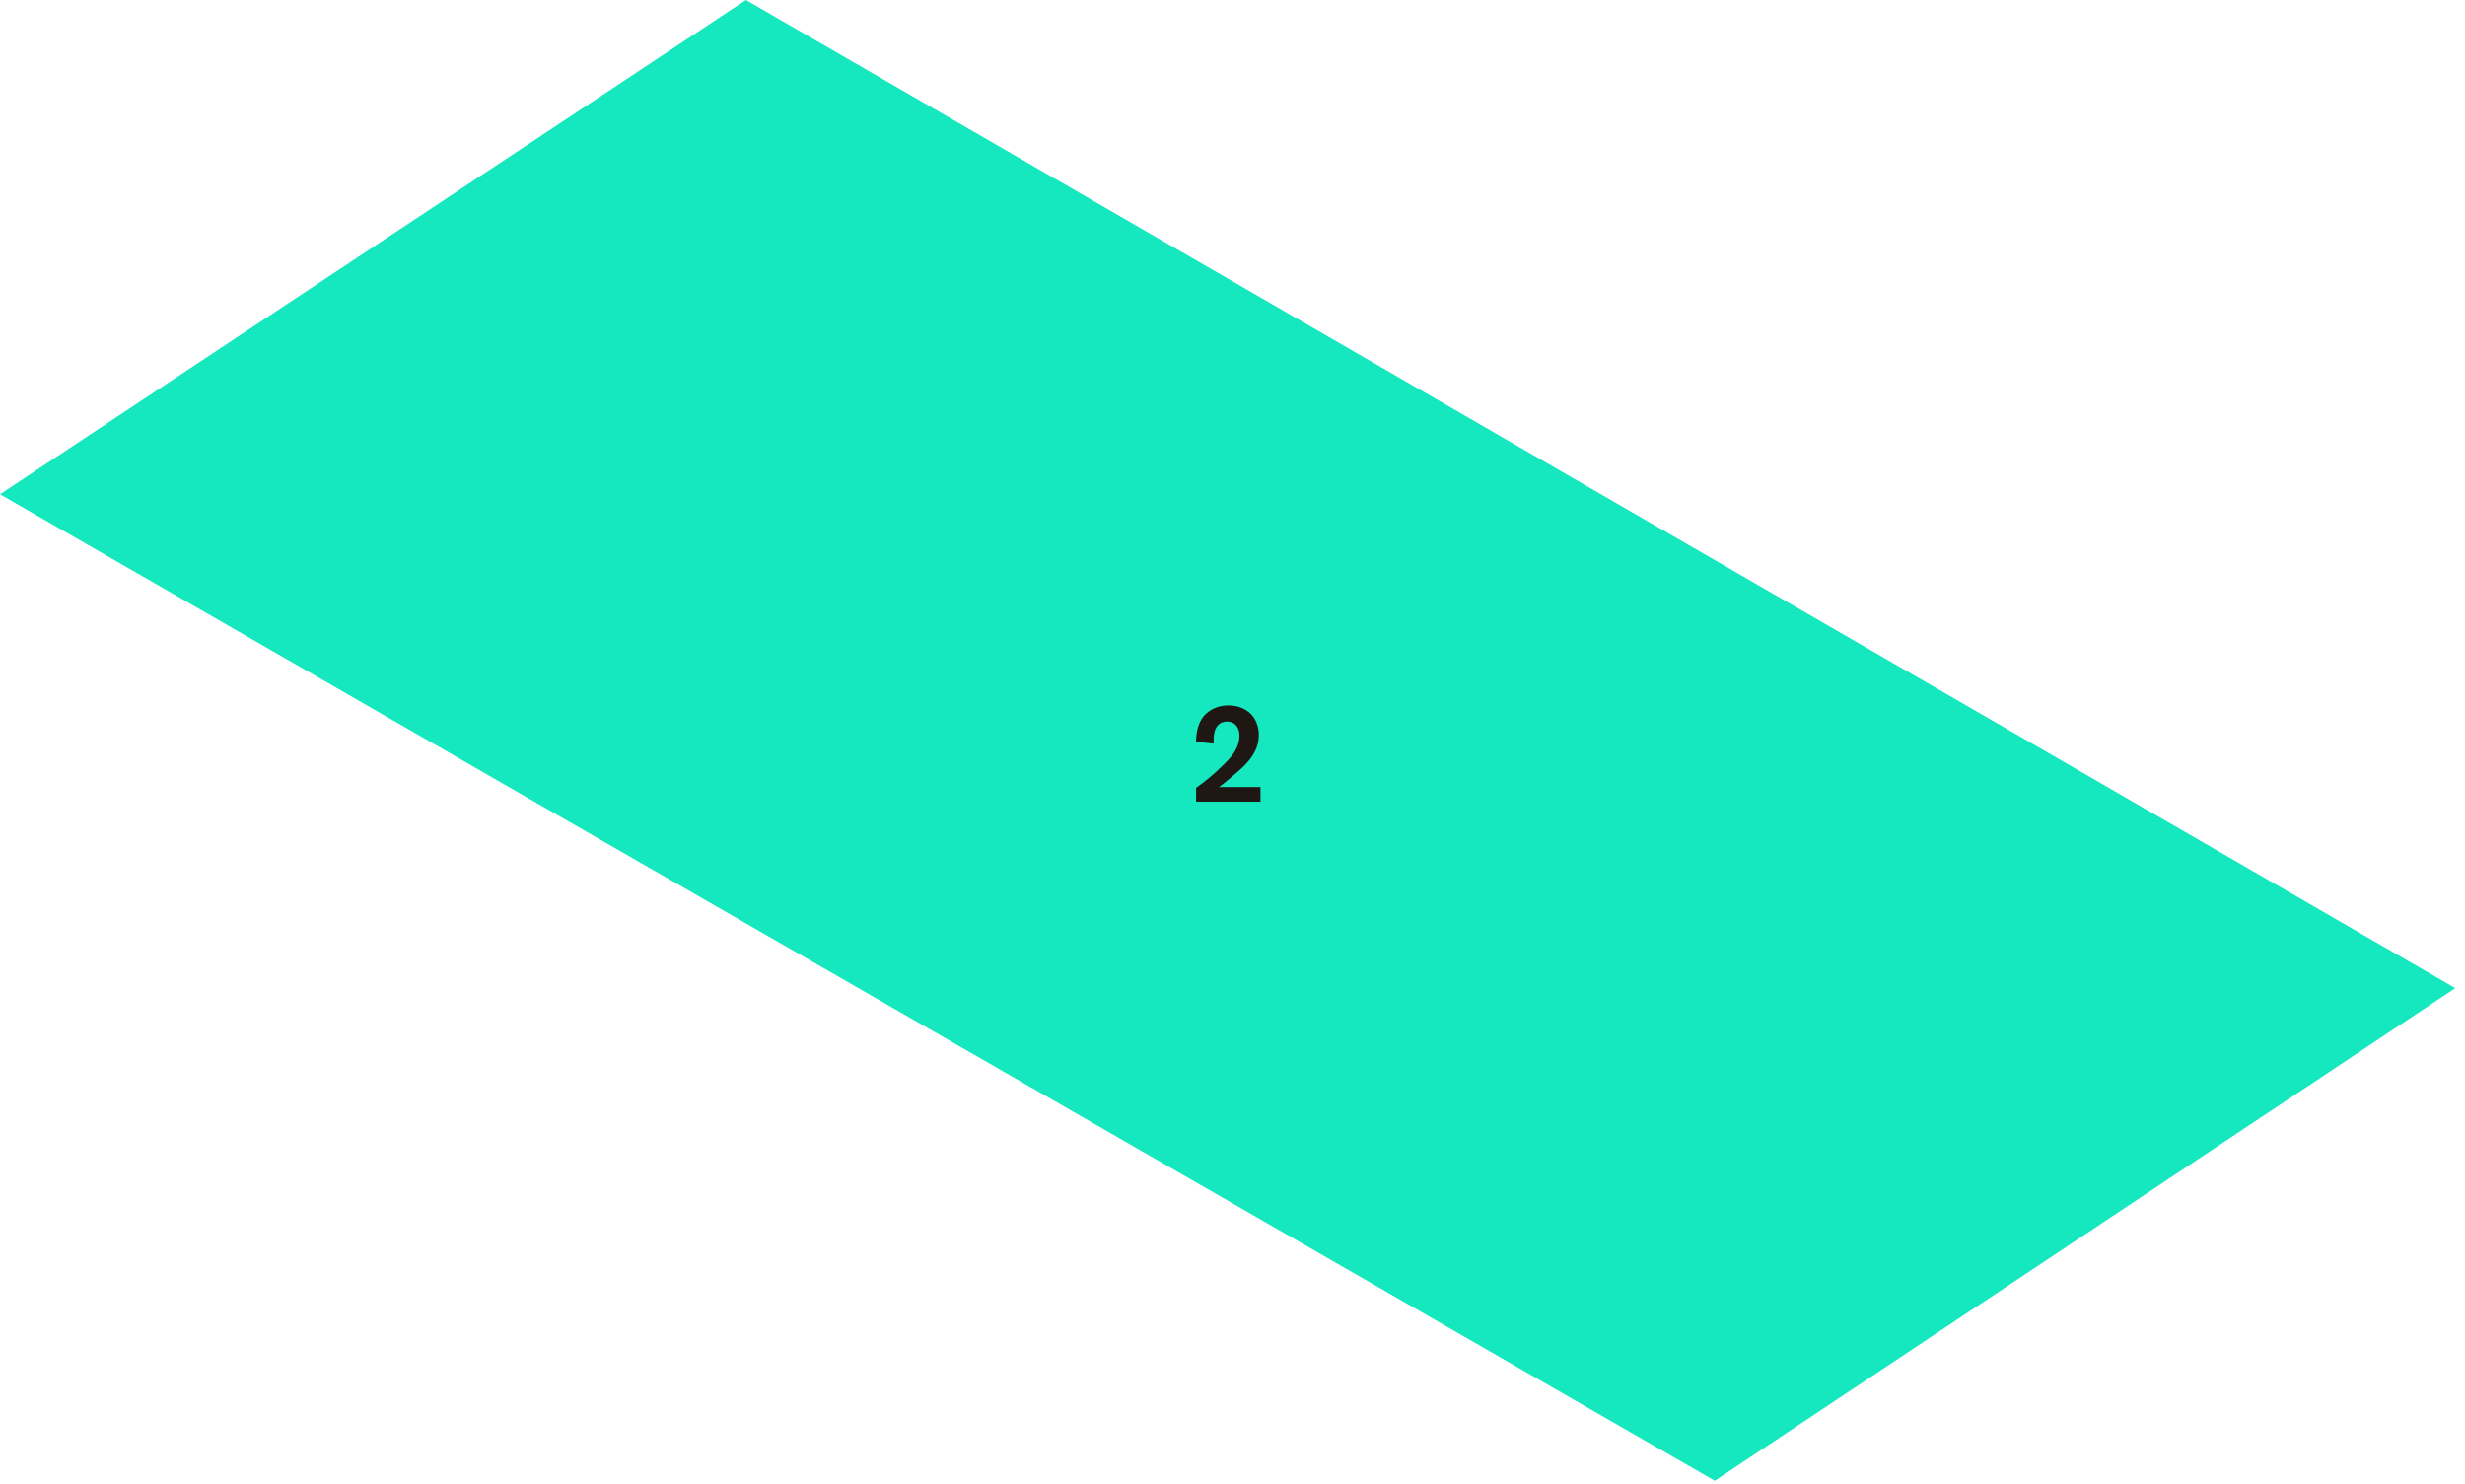
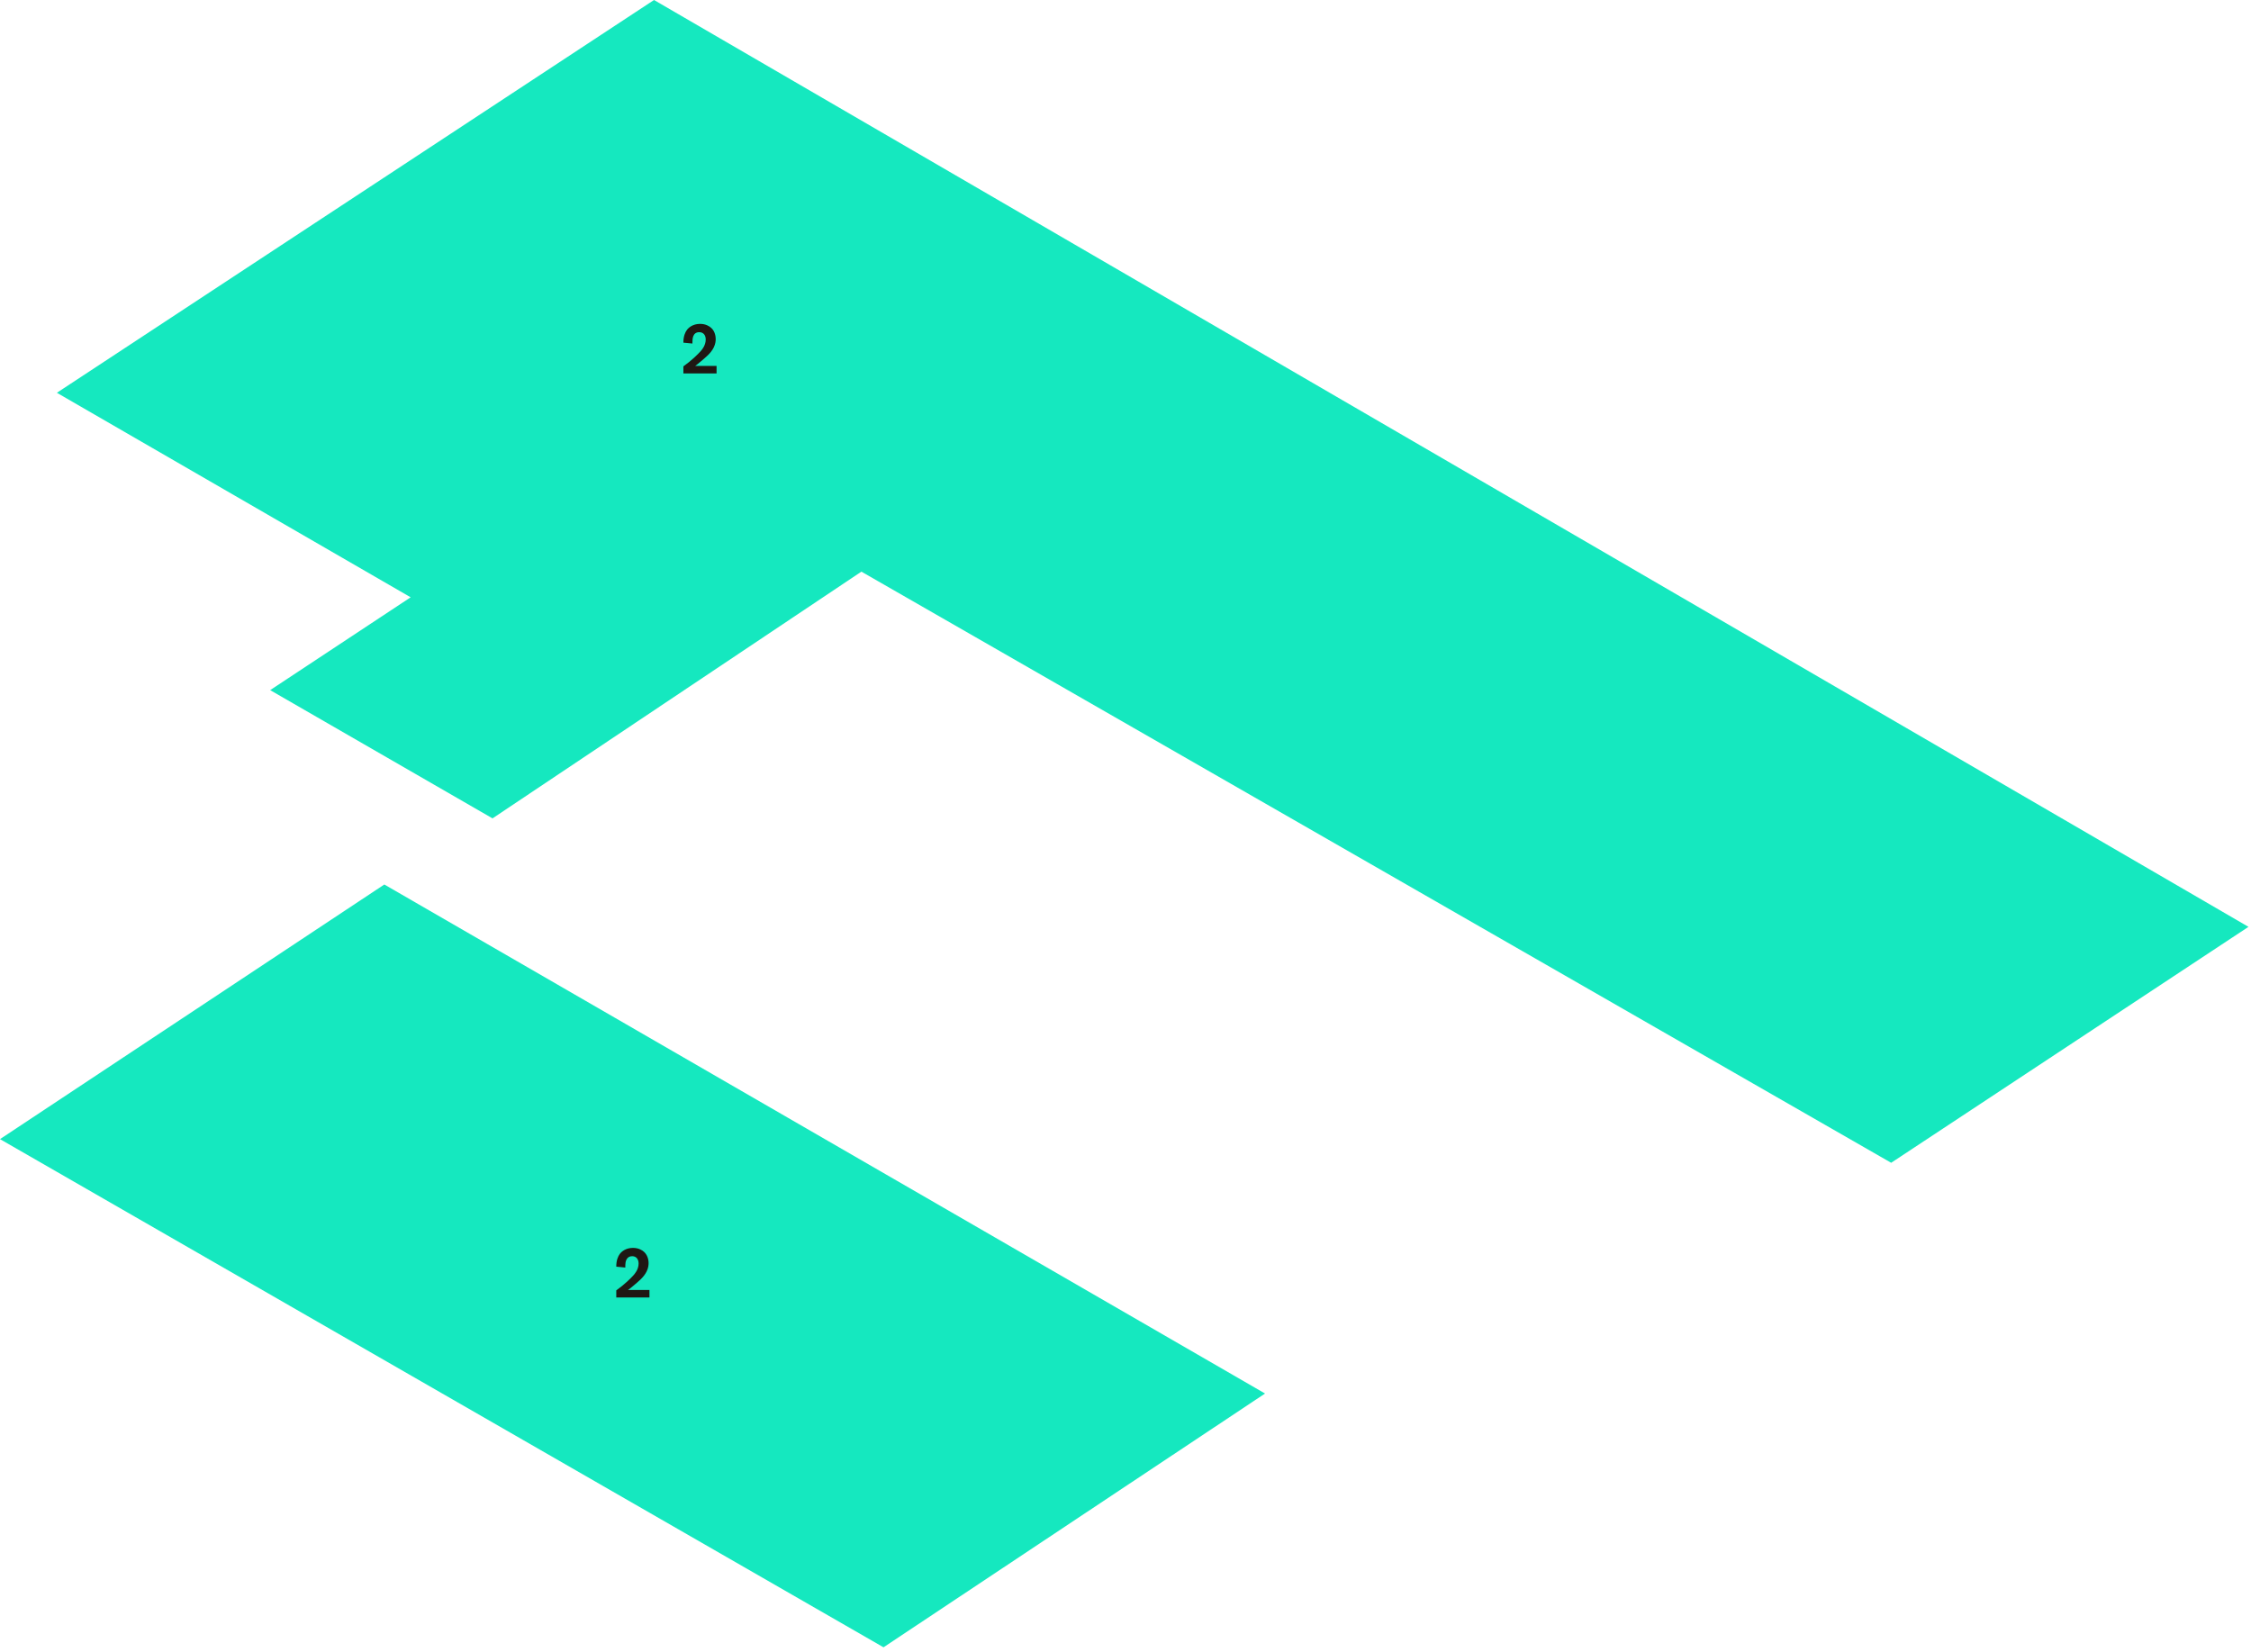
- <svg xmlns="http://www.w3.org/2000/svg" width="246" height="148" viewBox="0 0 246 148" fill="none">
-   <path d="M74.44 0L0 49.327L171.129 147.77L245.029 98.609L74.44 0Z" fill="#15E8BF" />
-   <path opacity="0.9" d="M125.793 80H119.367V78.628C120.991 77.466 122.167 76.29 122.671 75.73C122.895 75.478 123.693 74.61 123.693 73.42C123.693 72.65 123.287 72.006 122.447 72.006C121.999 72.006 121.747 72.188 121.621 72.3C121.089 72.79 121.117 73.588 121.117 74.204L119.367 74.036C119.353 72.804 119.731 71.992 120.039 71.586C120.347 71.152 121.173 70.396 122.601 70.396C123.721 70.396 124.421 70.872 124.743 71.166C125.345 71.712 125.639 72.566 125.625 73.364C125.625 73.644 125.597 74.246 125.261 74.932C124.701 76.108 123.609 76.934 122.657 77.746C122.321 78.026 121.999 78.306 121.649 78.544H125.793V80Z" fill="#200000" />
+ <svg xmlns="http://www.w3.org/2000/svg" width="436" height="320" viewBox="0 0 436 320" fill="none">
+   <path d="M435.51 179.548L366.303 225.254L166.845 110.738L95.396 158.535L52.329 133.692L79.541 115.708L11.016 76.089L126.679 0L435.51 179.548Z" fill="#15E8BF" />
+   <path opacity="0.9" d="M132.367 72.344V70.972C133.991 69.81 135.167 68.634 135.671 68.074C135.895 67.822 136.693 66.954 136.693 65.764C136.693 64.994 136.287 64.35 135.447 64.35C134.159 64.35 134.117 65.638 134.117 66.366V66.548L132.367 66.38V66.31C132.367 65.12 132.731 64.35 133.039 63.93C133.347 63.496 134.173 62.74 135.601 62.74C136.721 62.74 137.421 63.216 137.743 63.51C138.359 64.056 138.625 64.896 138.625 65.708C138.625 65.988 138.597 66.576 138.261 67.276C137.701 68.452 136.609 69.278 135.657 70.09C135.321 70.37 134.999 70.65 134.649 70.888H138.793V72.344H132.367Z" fill="#200000" />
+   <path d="M74.44 171.344L0 220.671L171.129 319.114L245.029 269.952L74.44 171.344Z" fill="#15E8BF" />
+   <path opacity="0.9" d="M125.793 251.344H119.367V249.972C120.991 248.81 122.167 247.634 122.671 247.074C122.895 246.822 123.693 245.954 123.693 244.764C123.693 243.994 123.287 243.35 122.447 243.35C121.999 243.35 121.747 243.532 121.621 243.644C121.089 244.134 121.117 244.932 121.117 245.548L119.367 245.38C119.353 244.148 119.731 243.336 120.039 242.93C120.347 242.496 121.173 241.74 122.601 241.74C123.721 241.74 124.421 242.216 124.743 242.51C125.345 243.056 125.639 243.91 125.625 244.708C125.625 244.988 125.597 245.59 125.261 246.276C124.701 247.452 123.609 248.278 122.657 249.09C122.321 249.37 121.999 249.65 121.649 249.888H125.793V251.344Z" fill="#200000" />
</svg>
